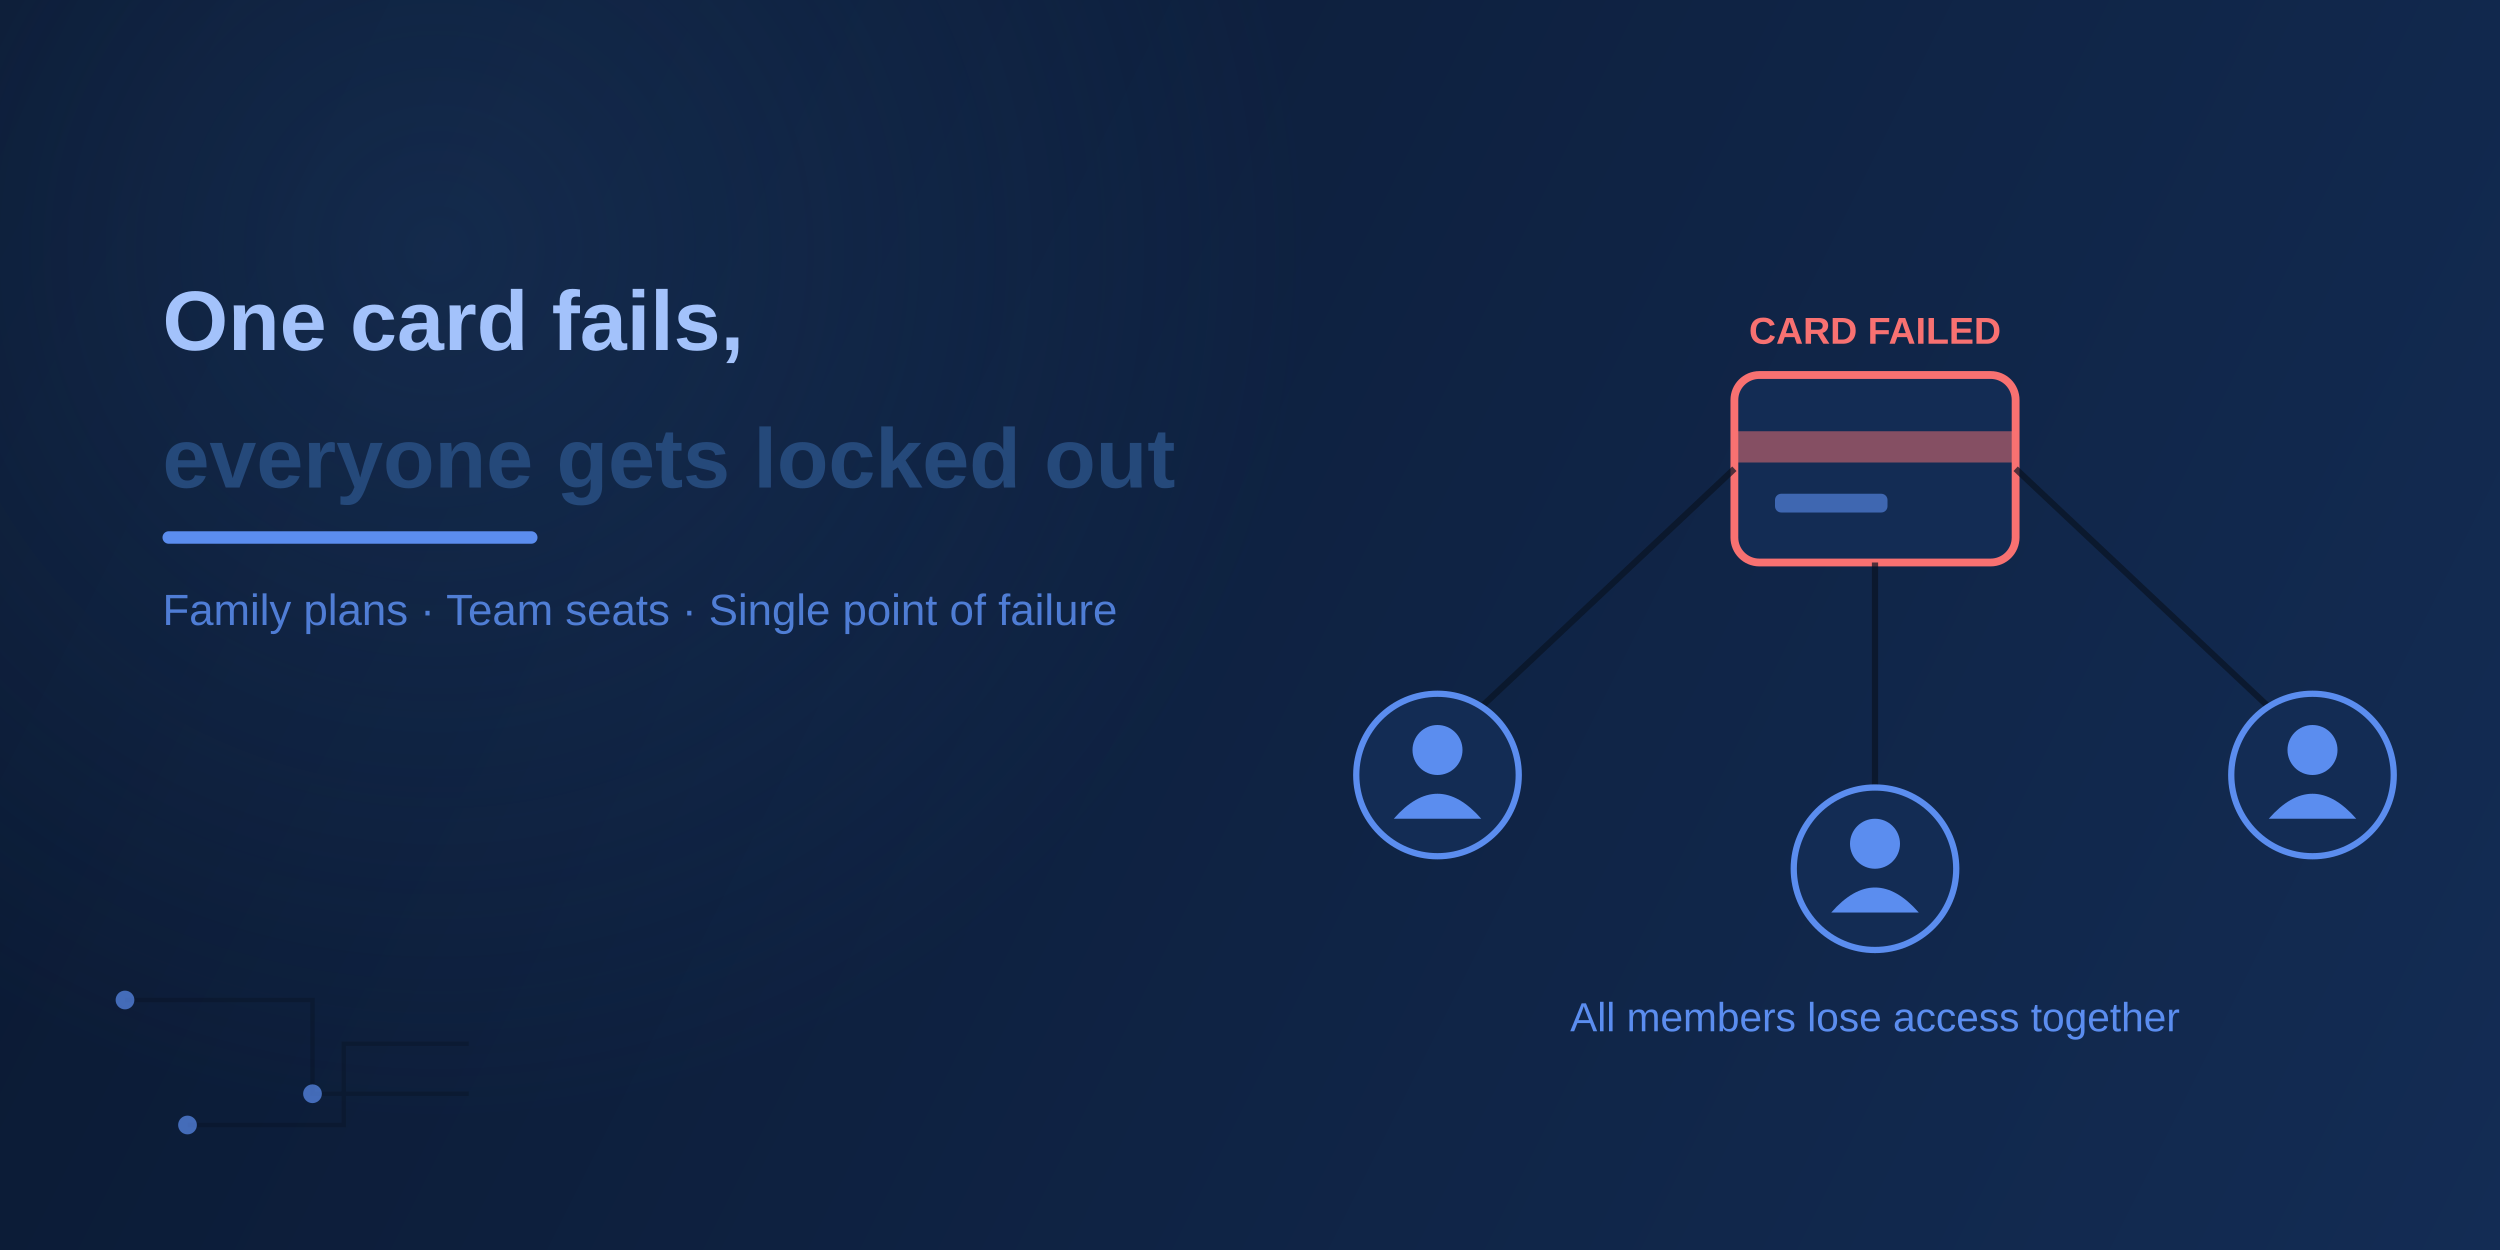
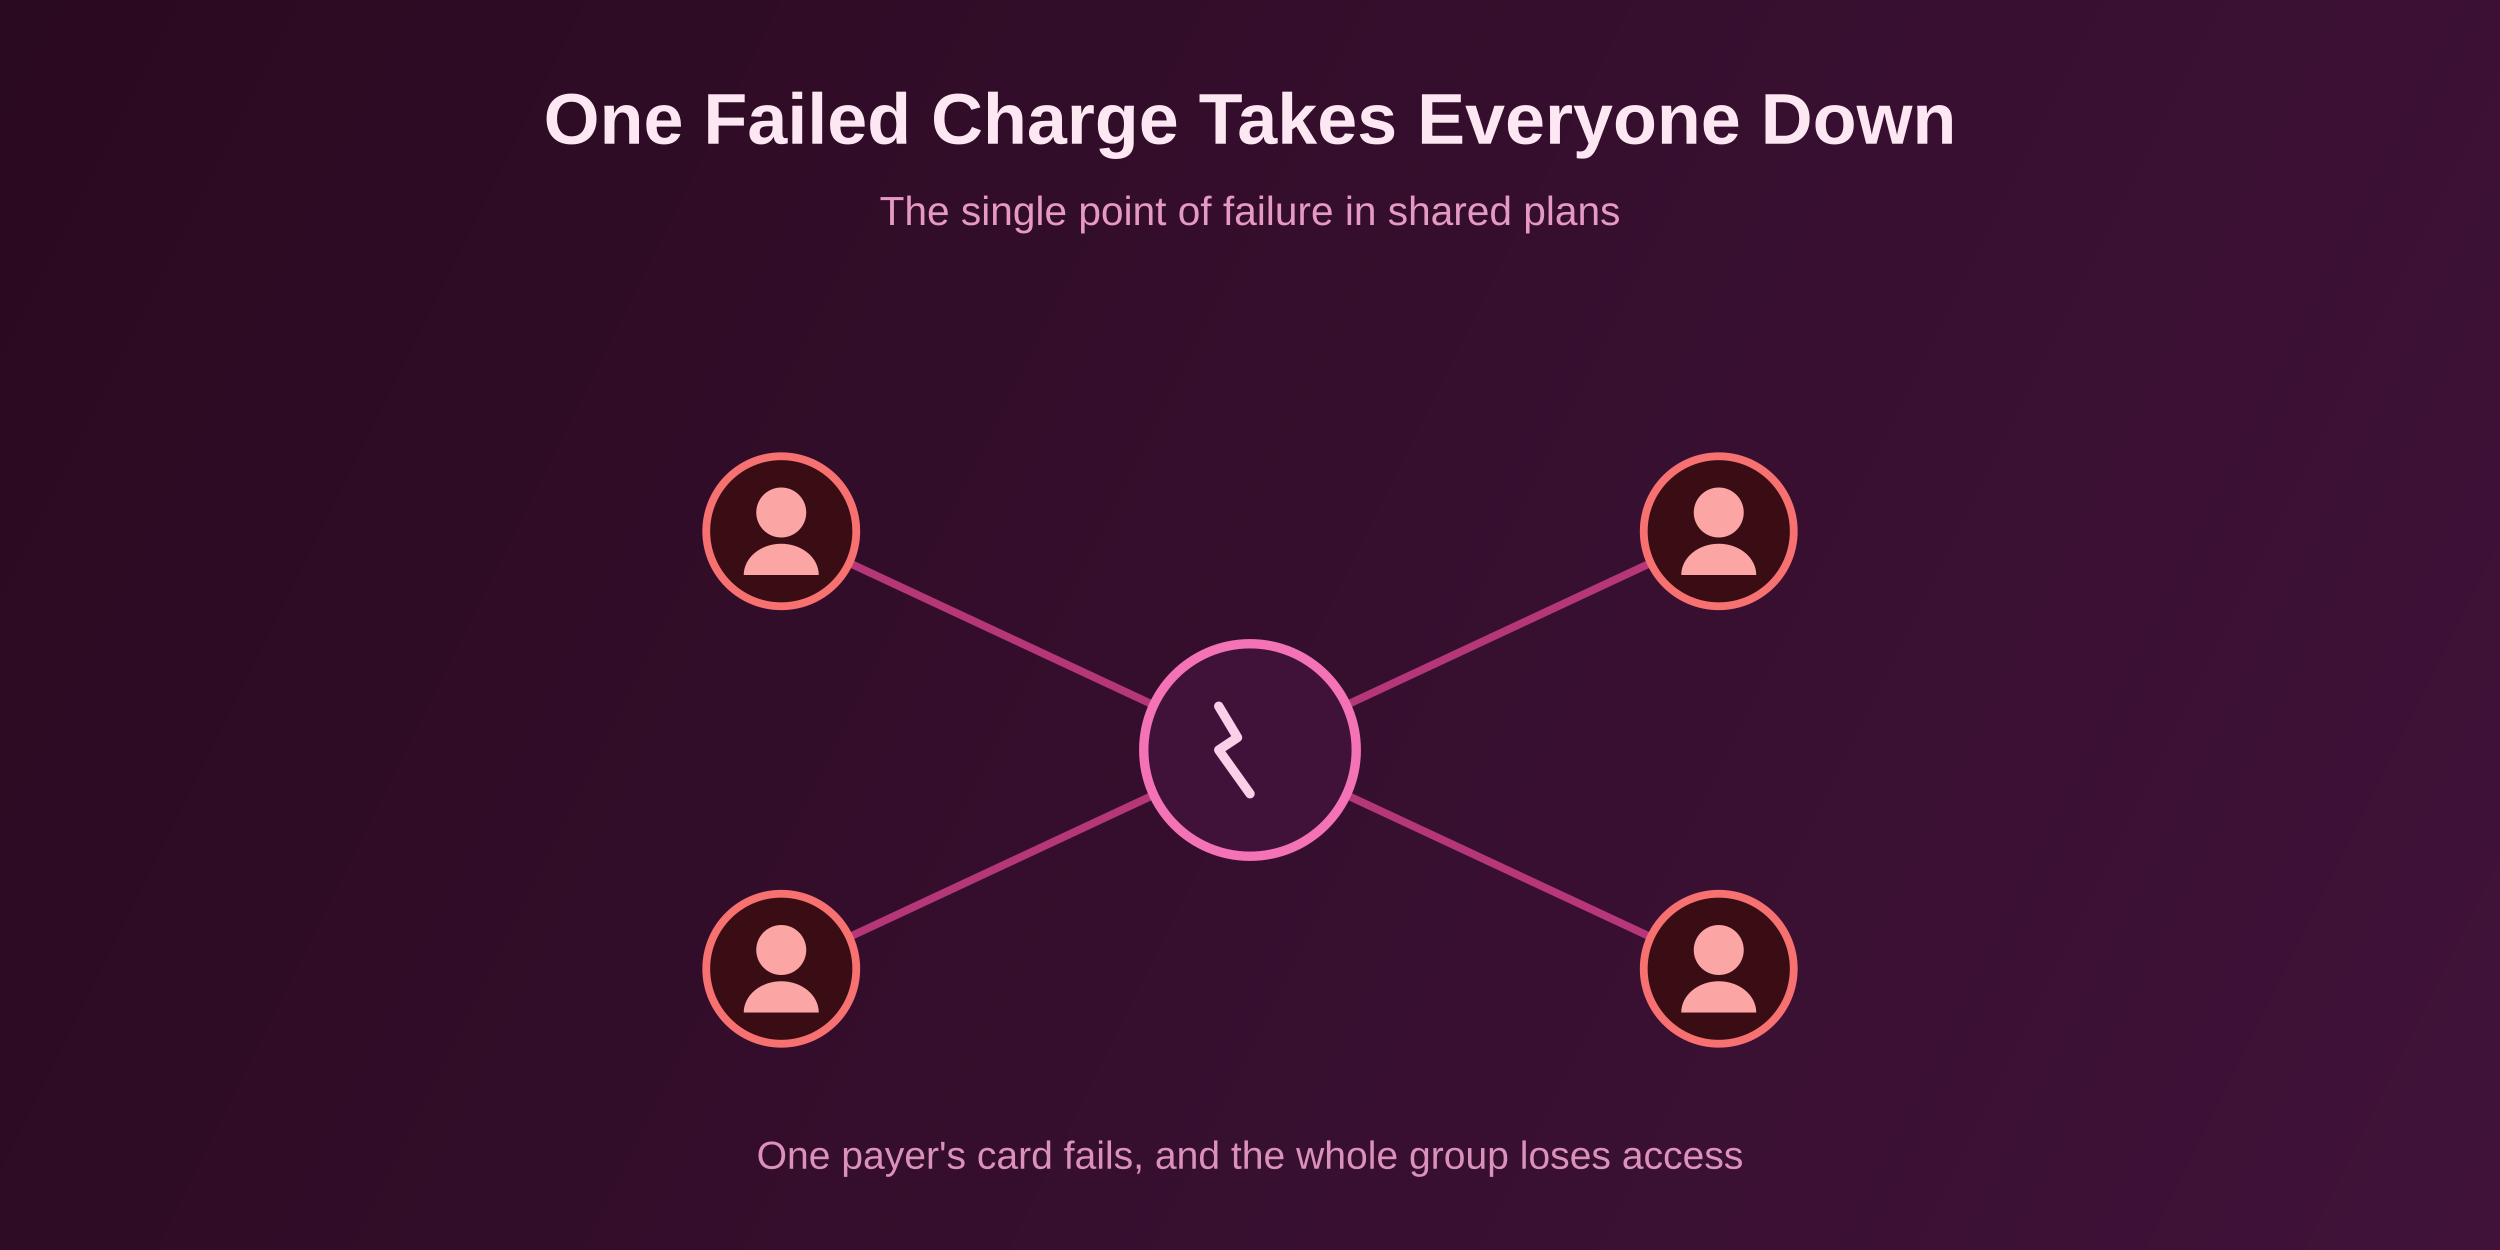
- <svg xmlns="http://www.w3.org/2000/svg" viewBox="0 0 800 400" role="img" aria-label="Shared AI plan owner card failure locks out all members cover image">
+ <svg xmlns="http://www.w3.org/2000/svg" viewBox="0 0 800 400" role="img" aria-label="Shared AI subscription plan payment failure taking down all members">
  <defs>
-     <linearGradient id="bgGradShareEn" x1="0" y1="0" x2="800" y2="400" gradientUnits="userSpaceOnUse">
-       <stop offset="0" stop-color="#0a1830" />
-       <stop offset="1" stop-color="#132c54" />
+     <linearGradient id="bgSpfe" x1="0" y1="0" x2="800" y2="400" gradientUnits="userSpaceOnUse">
+       <stop offset="0" stop-color="#2a0a20" />
+       <stop offset="1" stop-color="#40123a" />
    </linearGradient>
-     <radialGradient id="glowShareEn" cx="140" cy="80" r="280" gradientUnits="userSpaceOnUse">
-       <stop offset="0" stop-color="#25497a" stop-opacity="0.32" />
-       <stop offset="1" stop-color="#25497a" stop-opacity="0" />
-     </radialGradient>
  </defs>
-   <rect width="800" height="400" fill="url(#bgGradShareEn)" />
-   <rect width="800" height="400" fill="url(#glowShareEn)" />
-   <g stroke="#081222" stroke-width="1.4" opacity="0.4" fill="none">
-     <path d="M40 320 h60 v30 h50" />
-     <path d="M60 360 h50 v-26 h40" />
+   <rect width="800" height="400" fill="url(#bgSpfe)" />
+   <text x="400" y="46" text-anchor="middle" font-family="Arial,Helvetica,sans-serif" font-size="23" font-weight="700" fill="#fce7f3">One Failed Charge Takes Everyone Down</text>
+   <text x="400" y="72" text-anchor="middle" font-family="Arial,Helvetica,sans-serif" font-size="13" fill="#f9a8d4" opacity="0.9">The single point of failure in shared plans</text>
+   <g transform="translate(400,240)">
+     <line x1="0" y1="0" x2="-150" y2="-70" stroke="#ec4899" stroke-width="2.5" opacity="0.7" />
+     <line x1="0" y1="0" x2="150" y2="-70" stroke="#ec4899" stroke-width="2.5" opacity="0.7" />
+     <line x1="0" y1="0" x2="-150" y2="70" stroke="#ec4899" stroke-width="2.5" opacity="0.7" />
+     <line x1="0" y1="0" x2="150" y2="70" stroke="#ec4899" stroke-width="2.5" opacity="0.7" />
+     <circle r="34" fill="#40123a" stroke="#f472b6" stroke-width="3" />
+     <path d="M-10 -14 l6 10 l-6 4 l10 14" stroke="#fbcfe8" stroke-width="3" fill="none" stroke-linecap="round" stroke-linejoin="round" />
+     <g transform="translate(-150,-70)">
+       <circle r="24" fill="#3a0d15" stroke="#f87171" stroke-width="2.5" />
+       <circle cy="-6" r="8" fill="#fca5a5" />
+       <path d="M-12 14 a12 10 0 0 1 24 0" fill="#fca5a5" />
+     </g>
+     <g transform="translate(150,-70)">
+       <circle r="24" fill="#3a0d15" stroke="#f87171" stroke-width="2.5" />
+       <circle cy="-6" r="8" fill="#fca5a5" />
+       <path d="M-12 14 a12 10 0 0 1 24 0" fill="#fca5a5" />
+     </g>
+     <g transform="translate(-150,70)">
+       <circle r="24" fill="#3a0d15" stroke="#f87171" stroke-width="2.5" />
+       <circle cy="-6" r="8" fill="#fca5a5" />
+       <path d="M-12 14 a12 10 0 0 1 24 0" fill="#fca5a5" />
+     </g>
+     <g transform="translate(150,70)">
+       <circle r="24" fill="#3a0d15" stroke="#f87171" stroke-width="2.5" />
+       <circle cy="-6" r="8" fill="#fca5a5" />
+       <path d="M-12 14 a12 10 0 0 1 24 0" fill="#fca5a5" />
+     </g>
  </g>
-   <g fill="#5b8def" opacity="0.7">
-     <circle cx="40" cy="320" r="3" />
-     <circle cx="100" cy="350" r="3" />
-     <circle cx="60" cy="360" r="3" />
-   </g>
-   <text x="52" y="112" font-family="Arial,Helvetica,sans-serif" font-size="27" font-weight="700" fill="#a3c2fb">One card fails,</text>
-   <text x="52" y="156" font-family="Arial,Helvetica,sans-serif" font-size="27" font-weight="700" fill="#25497a">everyone gets locked out</text>
-   <rect x="52" y="170" width="120" height="4" rx="2" fill="#5b8def" />
-   <text x="52" y="200" font-family="Arial,Helvetica,sans-serif" font-size="14" font-weight="400" fill="#5b8def" opacity="0.85">Family plans · Team seats · Single point of failure</text>
-   <g transform="translate(600,150)">
-     <rect x="-45" y="-30" width="90" height="60" rx="8" fill="#132c54" stroke="#f87171" stroke-width="2.5" />
-     <rect x="-45" y="-12" width="90" height="10" fill="#f87171" opacity="0.5" />
-     <rect x="-32" y="8" width="36" height="6" rx="2" fill="#5b8def" opacity="0.6" />
-     <text x="0" y="-40" text-anchor="middle" font-family="Arial,Helvetica,sans-serif" font-size="12" fill="#f87171" font-weight="700">CARD FAILED</text>
-   </g>
-   <g stroke="#081222" stroke-width="2" fill="none" opacity="0.7">
-     <path d="M555 150 L470 230" />
-     <path d="M600 180 L600 260" />
-     <path d="M645 150 L730 230" />
-   </g>
-   <g fill="#132c54" stroke="#5b8def" stroke-width="2">
-     <circle cx="460" cy="248" r="26" />
-     <circle cx="600" cy="278" r="26" />
-     <circle cx="740" cy="248" r="26" />
-   </g>
-   <g fill="#5b8def">
-     <circle cx="460" cy="240" r="8" />
-     <path d="M446 262 q14 -16 28 0 z" />
-     <circle cx="600" cy="270" r="8" />
-     <path d="M586 292 q14 -16 28 0 z" />
-     <circle cx="740" cy="240" r="8" />
-     <path d="M726 262 q14 -16 28 0 z" />
-   </g>
-   <text x="600" y="330" text-anchor="middle" font-family="Arial,Helvetica,sans-serif" font-size="13" fill="#5b8def">All members lose access together</text>
+   <text x="400" y="374" text-anchor="middle" font-family="Arial,Helvetica,sans-serif" font-size="12.5" fill="#f9a8d4" opacity="0.85">One payer's card fails, and the whole group loses access</text>
</svg>
